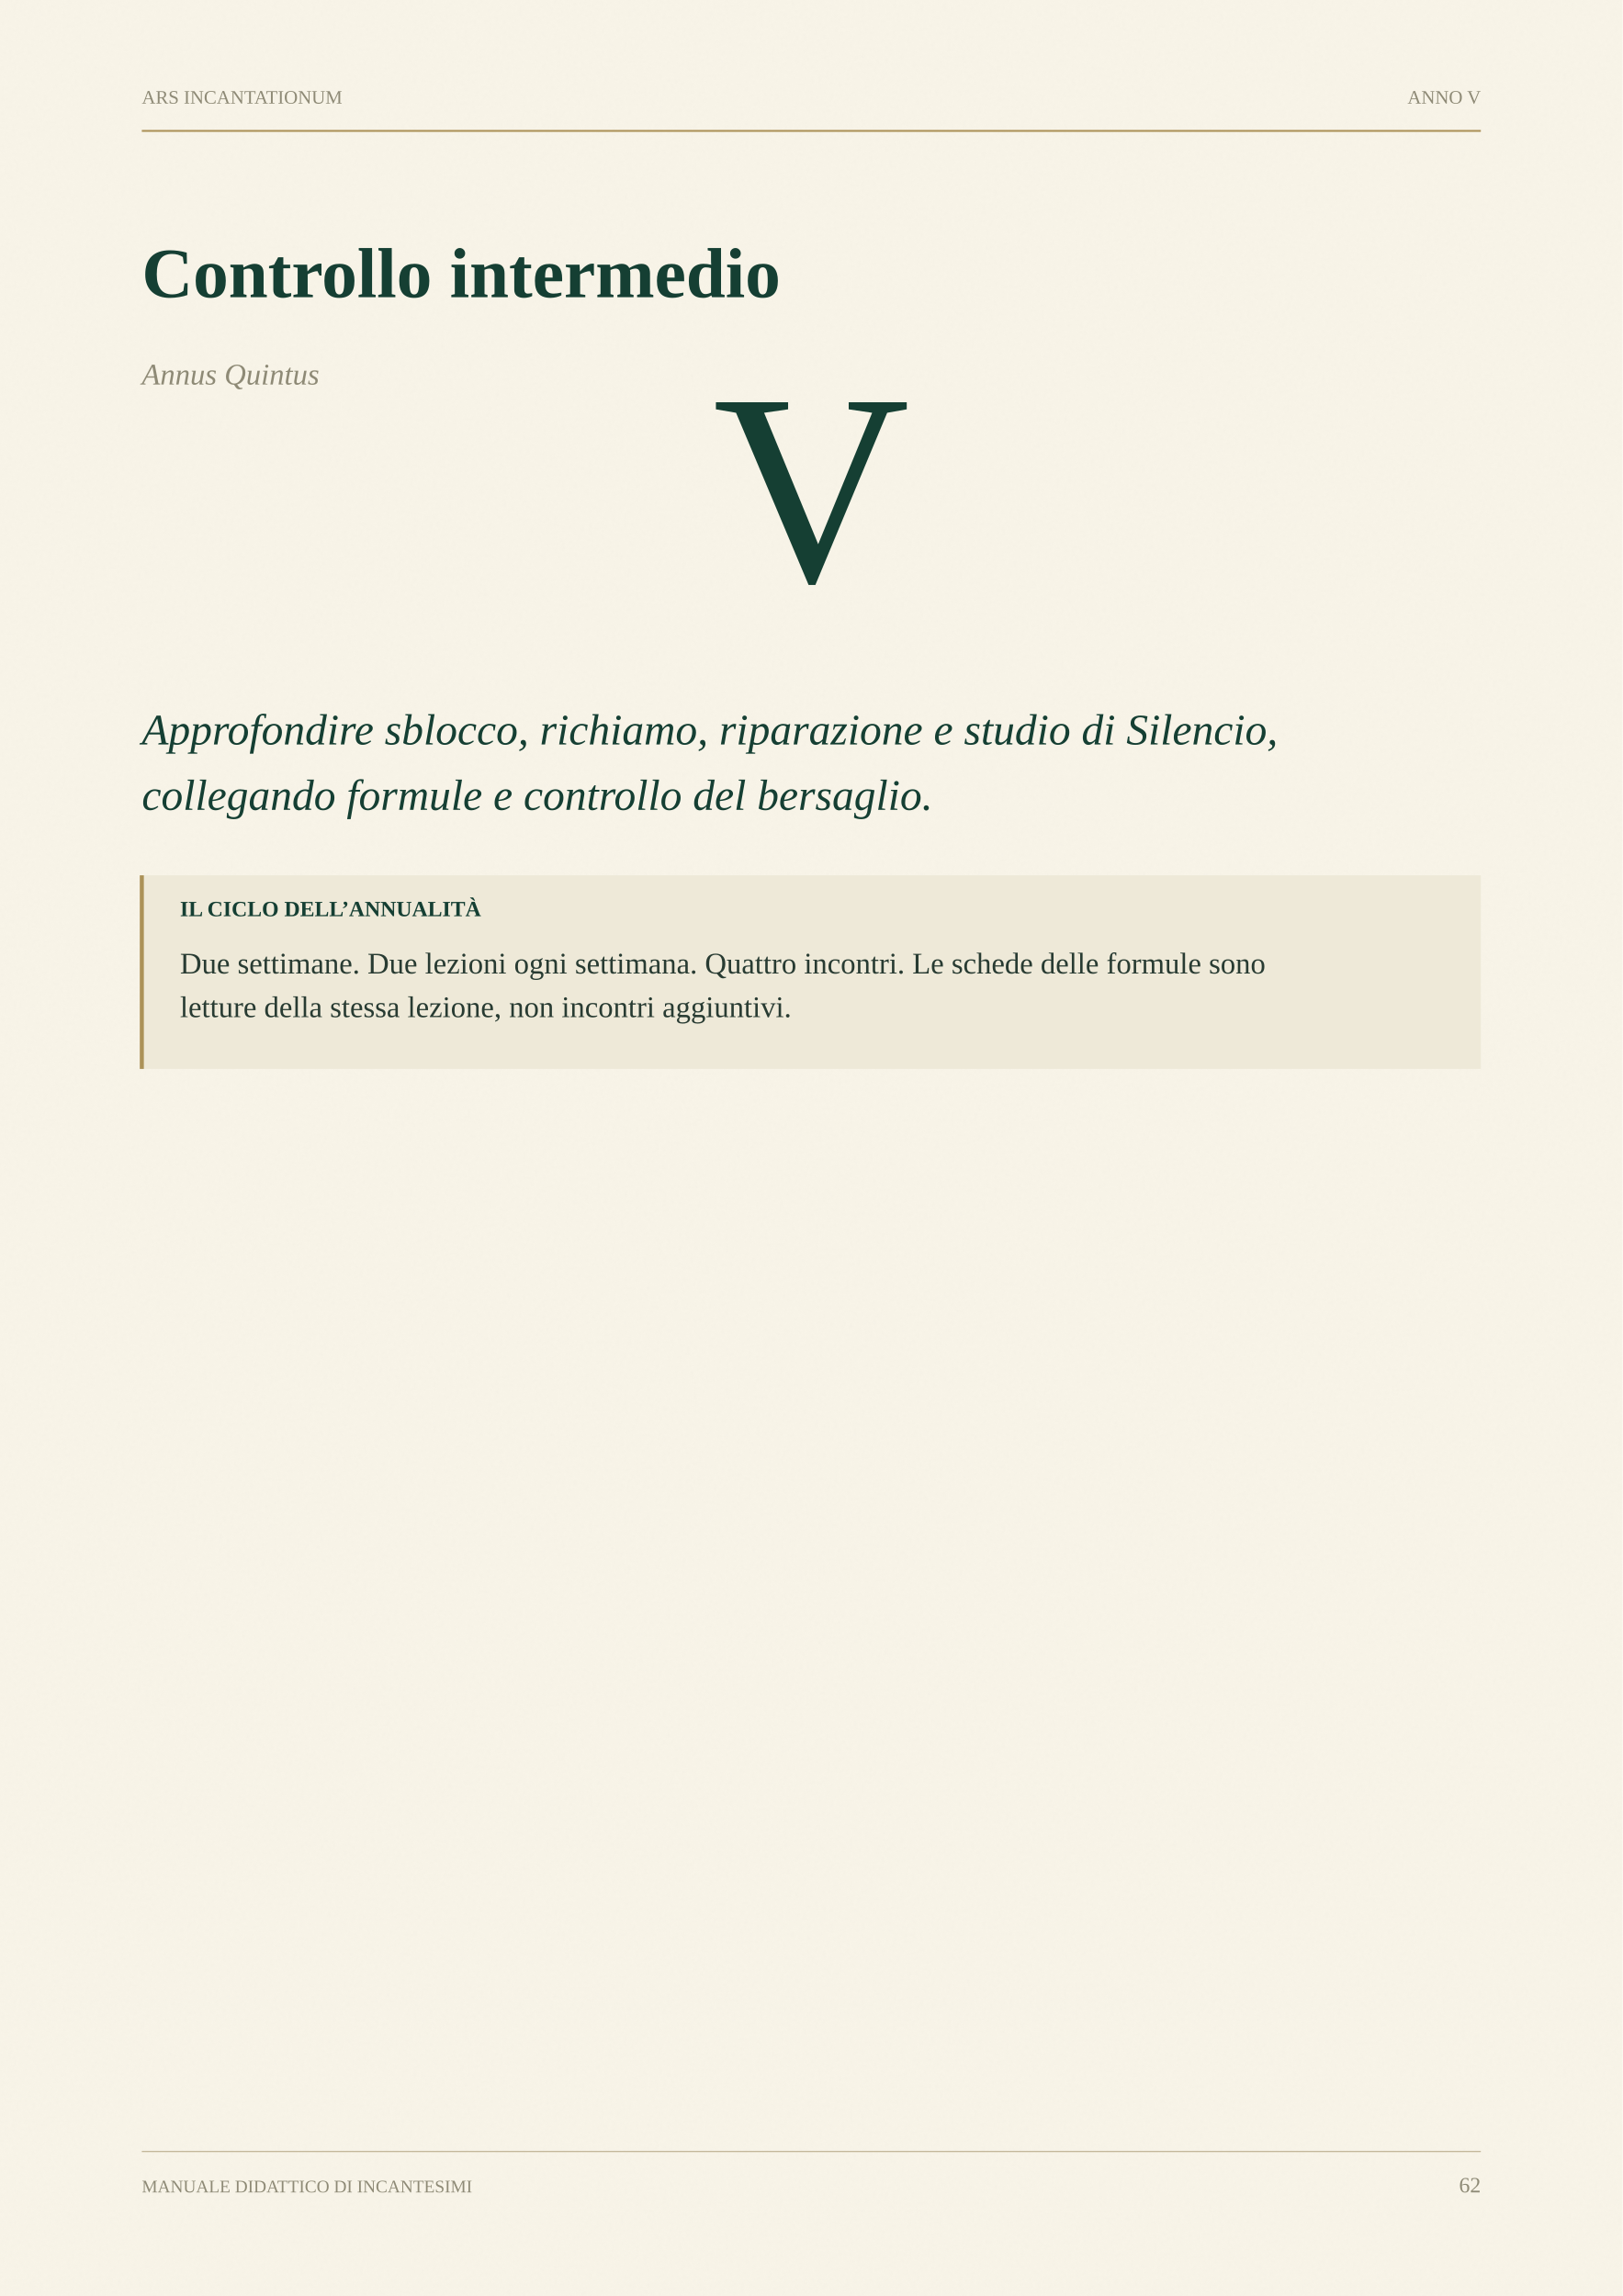
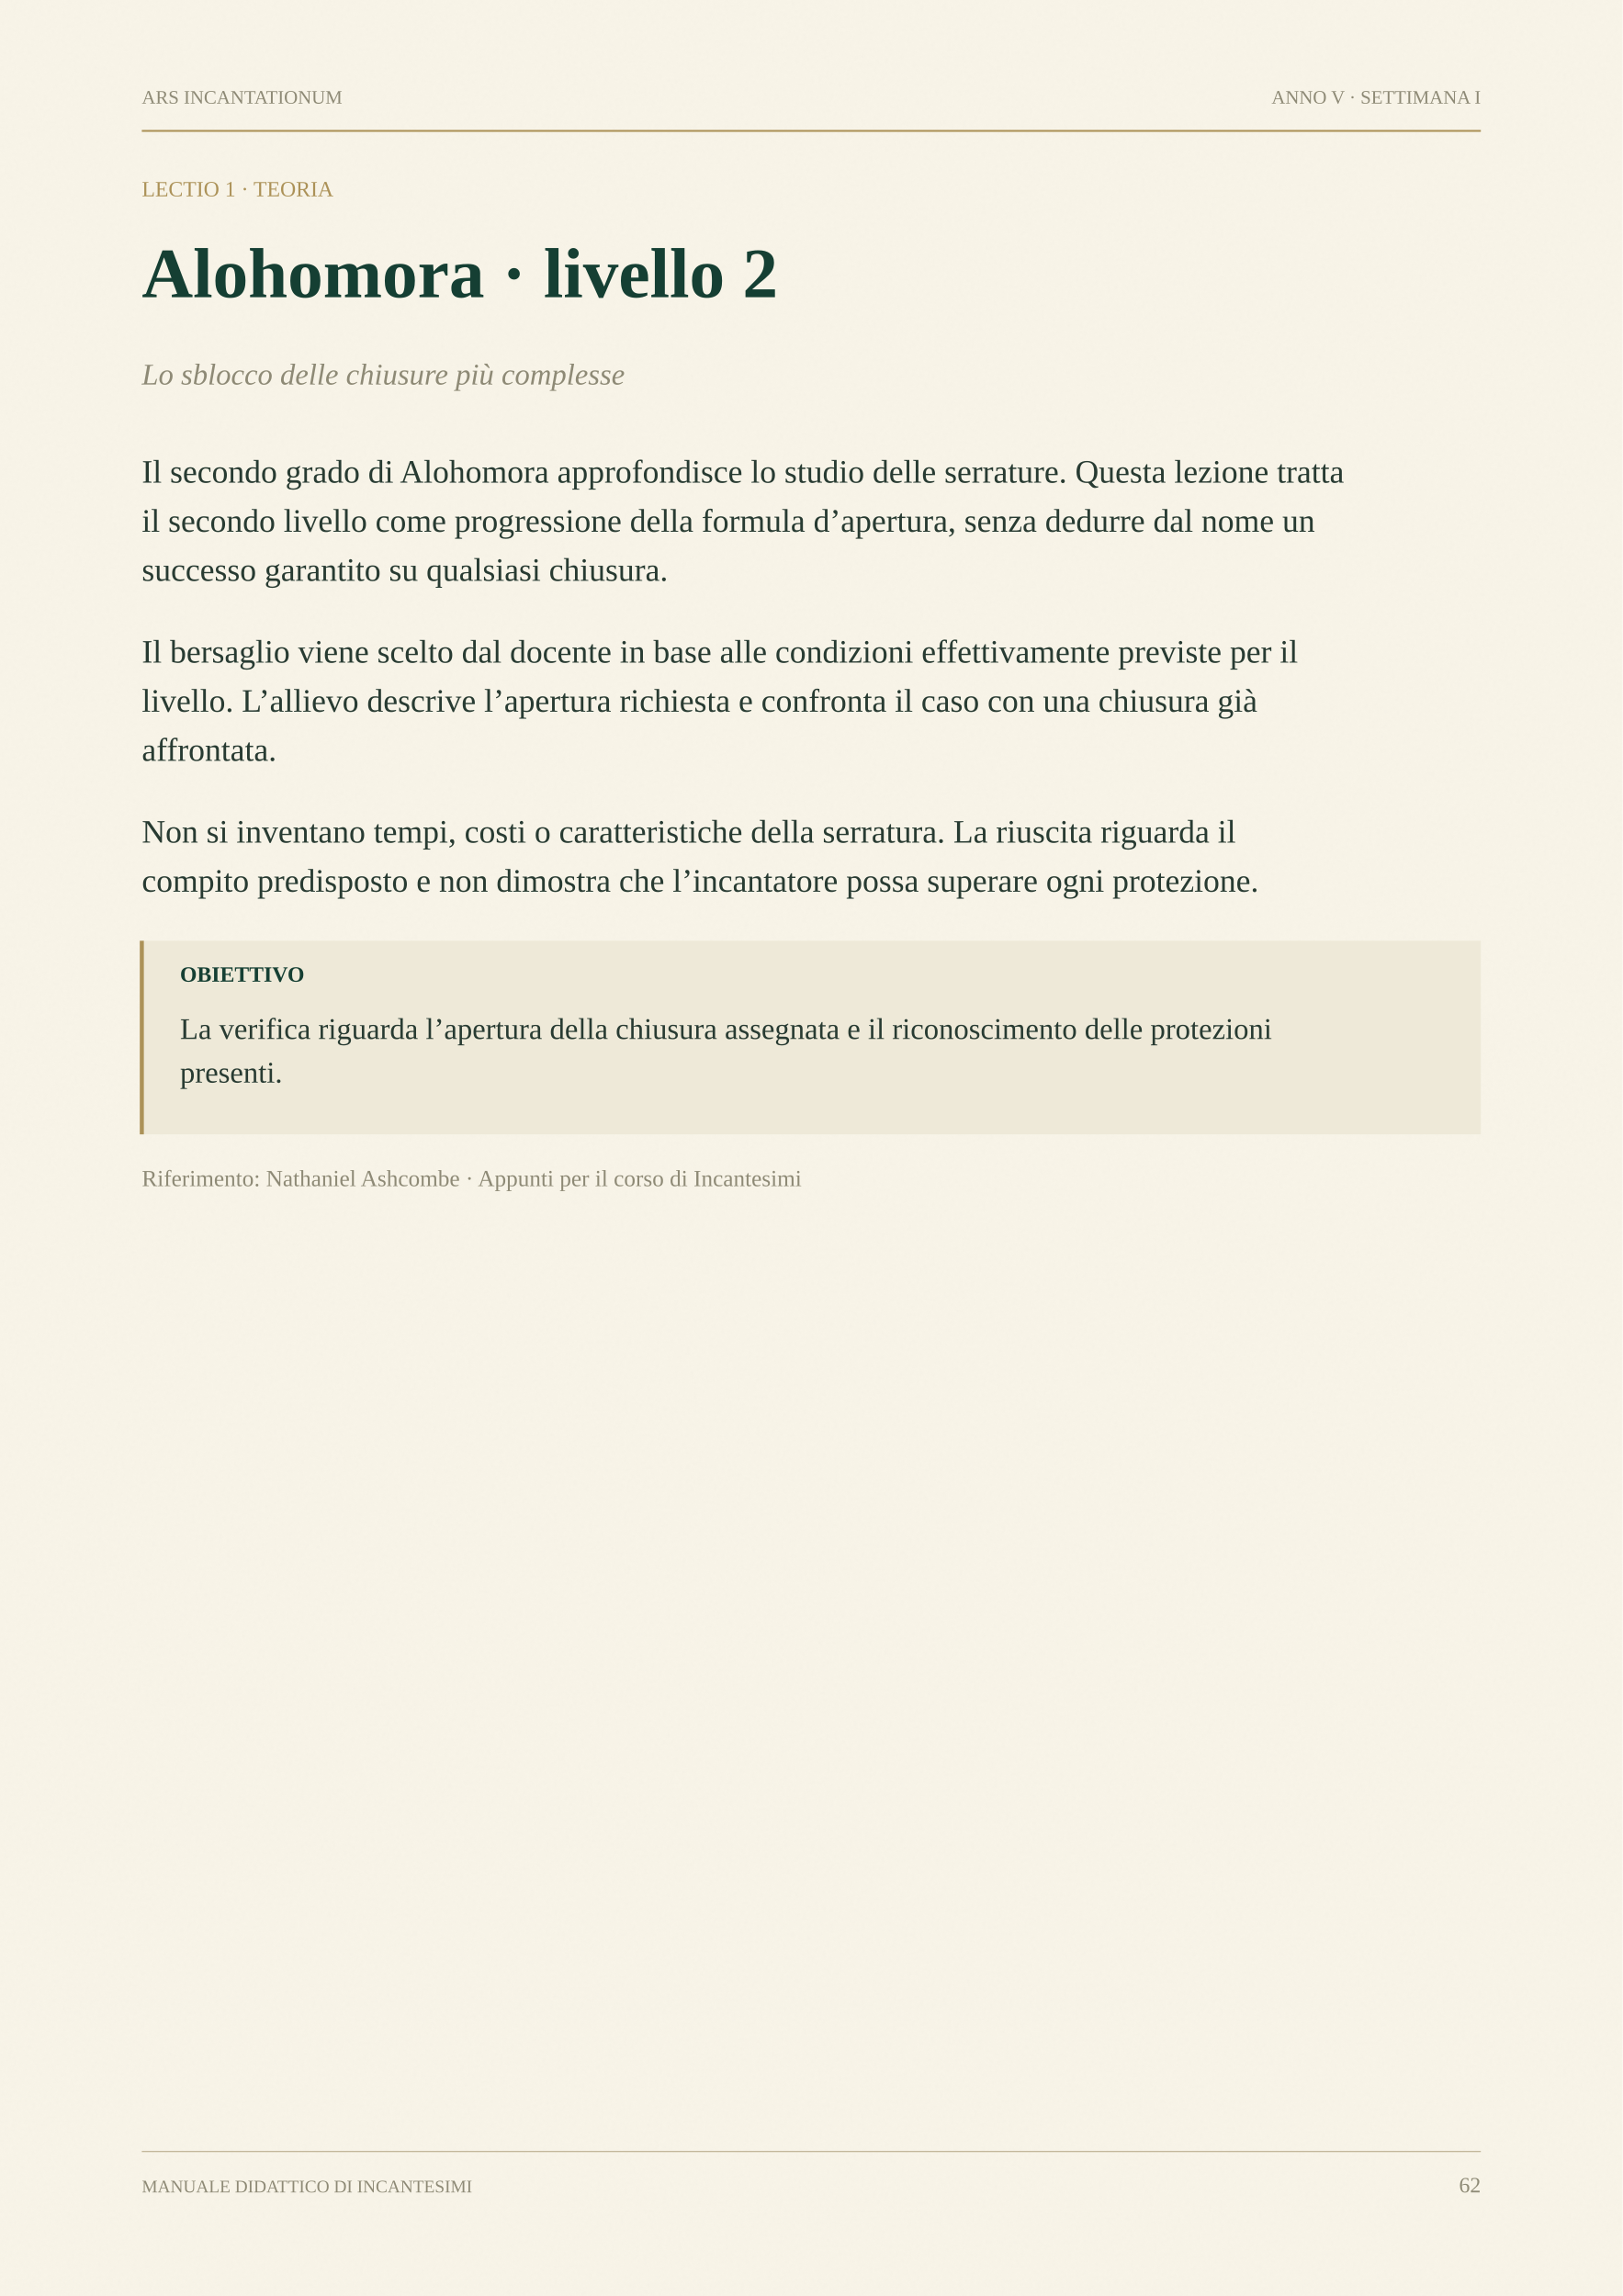
<svg xmlns="http://www.w3.org/2000/svg" width="595" height="842" viewBox="0 0 595 842">
  <defs>
    <filter id="grain">
      <feTurbulence type="fractalNoise" baseFrequency=".7" numOctaves="3" stitchTiles="stitch" />
      <feColorMatrix type="saturate" values="0" />
    </filter>
    <pattern id="paper" width="595" height="842" patternUnits="userSpaceOnUse">
      <rect width="595" height="842" filter="url(#grain)" opacity=".17" />
    </pattern>
    <linearGradient id="leather">
      <stop stop-color="#06271b" />
      <stop offset=".12" stop-color="#17583a" />
      <stop offset=".6" stop-color="#0c402a" />
      <stop offset="1" stop-color="#042015" />
    </linearGradient>
  </defs>
  <rect width="595" height="842" fill="#f8f4e8" />
  <rect width="595" height="842" fill="url(#paper)" opacity=".17" />
  <text x="52" y="38" font-family="Georgia, Times New Roman, serif" font-size="7" fill="#8e8a76">ARS INCANTATIONUM</text>
-   <text x="543" y="38" font-family="Georgia, Times New Roman, serif" font-size="7" fill="#8e8a76" text-anchor="end">ANNO V</text>
+   <text x="543" y="38" font-family="Georgia, Times New Roman, serif" font-size="7" fill="#8e8a76" text-anchor="end">ANNO V · SETTIMANA I</text>
+   <text x="52" y="72" font-family="Georgia, Times New Roman, serif" font-size="8" fill="#ac9258">LECTIO 1 · TEORIA</text>
  <path d="M52 48H543" stroke="#ac9258" stroke-width=".7" />
-   <text x="52" y="109" font-family="Georgia, Times New Roman, serif" font-size="26" fill="#153f33" font-weight="bold">Controllo intermedio</text>
-   <text x="52" y="141" font-family="Georgia, Times New Roman, serif" font-size="11" fill="#8e8a76" font-style="italic">Annus Quintus</text>
-   <text x="297.5" y="213" font-family="Georgia, Times New Roman, serif" font-size="100" fill="#153f33" text-anchor="middle">V</text>
-   <text x="52" y="273" font-family="Georgia, Times New Roman, serif" font-size="16" fill="#153f33" font-style="italic">Approfondire sblocco, richiamo, riparazione e studio di Silencio,</text>
-   <text x="52" y="297" font-family="Georgia, Times New Roman, serif" font-size="16" fill="#153f33" font-style="italic">collegando formule e controllo del bersaglio.</text>
-   <rect x="52" y="321" width="491" height="71" fill="#eee9d8" />
-   <path d="M52 321v71" stroke="#ac9258" stroke-width="1.5" />
-   <text x="66" y="336" font-family="Georgia, Times New Roman, serif" font-size="8" fill="#153f33" font-weight="bold">IL CICLO DELL’ANNUALITÀ</text>
-   <text x="66" y="357" font-family="Georgia, Times New Roman, serif" font-size="11" fill="#283b32">Due settimane. Due lezioni ogni settimana. Quattro incontri. Le schede delle formule sono</text>
-   <text x="66" y="373" font-family="Georgia, Times New Roman, serif" font-size="11" fill="#283b32">letture della stessa lezione, non incontri aggiuntivi.</text>
+   <text x="52" y="109" font-family="Georgia, Times New Roman, serif" font-size="26" fill="#153f33" font-weight="bold">Alohomora · livello 2</text>
+   <text x="52" y="141" font-family="Georgia, Times New Roman, serif" font-size="11" fill="#8e8a76" font-style="italic">Lo sblocco delle chiusure più complesse</text>
+   <text x="52" y="177" font-family="Georgia, Times New Roman, serif" font-size="12" fill="#283b32">Il secondo grado di Alohomora approfondisce lo studio delle serrature. Questa lezione tratta</text>
+   <text x="52" y="195" font-family="Georgia, Times New Roman, serif" font-size="12" fill="#283b32">il secondo livello come progressione della formula d’apertura, senza dedurre dal nome un</text>
+   <text x="52" y="213" font-family="Georgia, Times New Roman, serif" font-size="12" fill="#283b32">successo garantito su qualsiasi chiusura.</text>
+   <text x="52" y="243" font-family="Georgia, Times New Roman, serif" font-size="12" fill="#283b32">Il bersaglio viene scelto dal docente in base alle condizioni effettivamente previste per il</text>
+   <text x="52" y="261" font-family="Georgia, Times New Roman, serif" font-size="12" fill="#283b32">livello. L’allievo descrive l’apertura richiesta e confronta il caso con una chiusura già</text>
+   <text x="52" y="279" font-family="Georgia, Times New Roman, serif" font-size="12" fill="#283b32">affrontata.</text>
+   <text x="52" y="309" font-family="Georgia, Times New Roman, serif" font-size="12" fill="#283b32">Non si inventano tempi, costi o caratteristiche della serratura. La riuscita riguarda il</text>
+   <text x="52" y="327" font-family="Georgia, Times New Roman, serif" font-size="12" fill="#283b32">compito predisposto e non dimostra che l’incantatore possa superare ogni protezione.</text>
+   <rect x="52" y="345" width="491" height="71" fill="#eee9d8" />
+   <path d="M52 345v71" stroke="#ac9258" stroke-width="1.5" />
+   <text x="66" y="360" font-family="Georgia, Times New Roman, serif" font-size="8" fill="#153f33" font-weight="bold">OBIETTIVO</text>
+   <text x="66" y="381" font-family="Georgia, Times New Roman, serif" font-size="11" fill="#283b32">La verifica riguarda l’apertura della chiusura assegnata e il riconoscimento delle protezioni</text>
+   <text x="66" y="397" font-family="Georgia, Times New Roman, serif" font-size="11" fill="#283b32">presenti.</text>
+   <text x="52" y="435" font-family="Georgia, Times New Roman, serif" font-size="8.5" fill="#8e8a76">Riferimento: Nathaniel Ashcombe · Appunti per il corso di Incantesimi</text>
  <path d="M52 789H543" stroke="#c3b89b" stroke-width=".45" />
  <text x="52" y="804" font-family="Georgia, Times New Roman, serif" font-size="6.5" fill="#8e8a76">MANUALE DIDATTICO DI INCANTESIMI</text>
  <text x="543" y="804" font-family="Georgia, Times New Roman, serif" font-size="8" fill="#8e8a76" text-anchor="end">62</text>
</svg>
